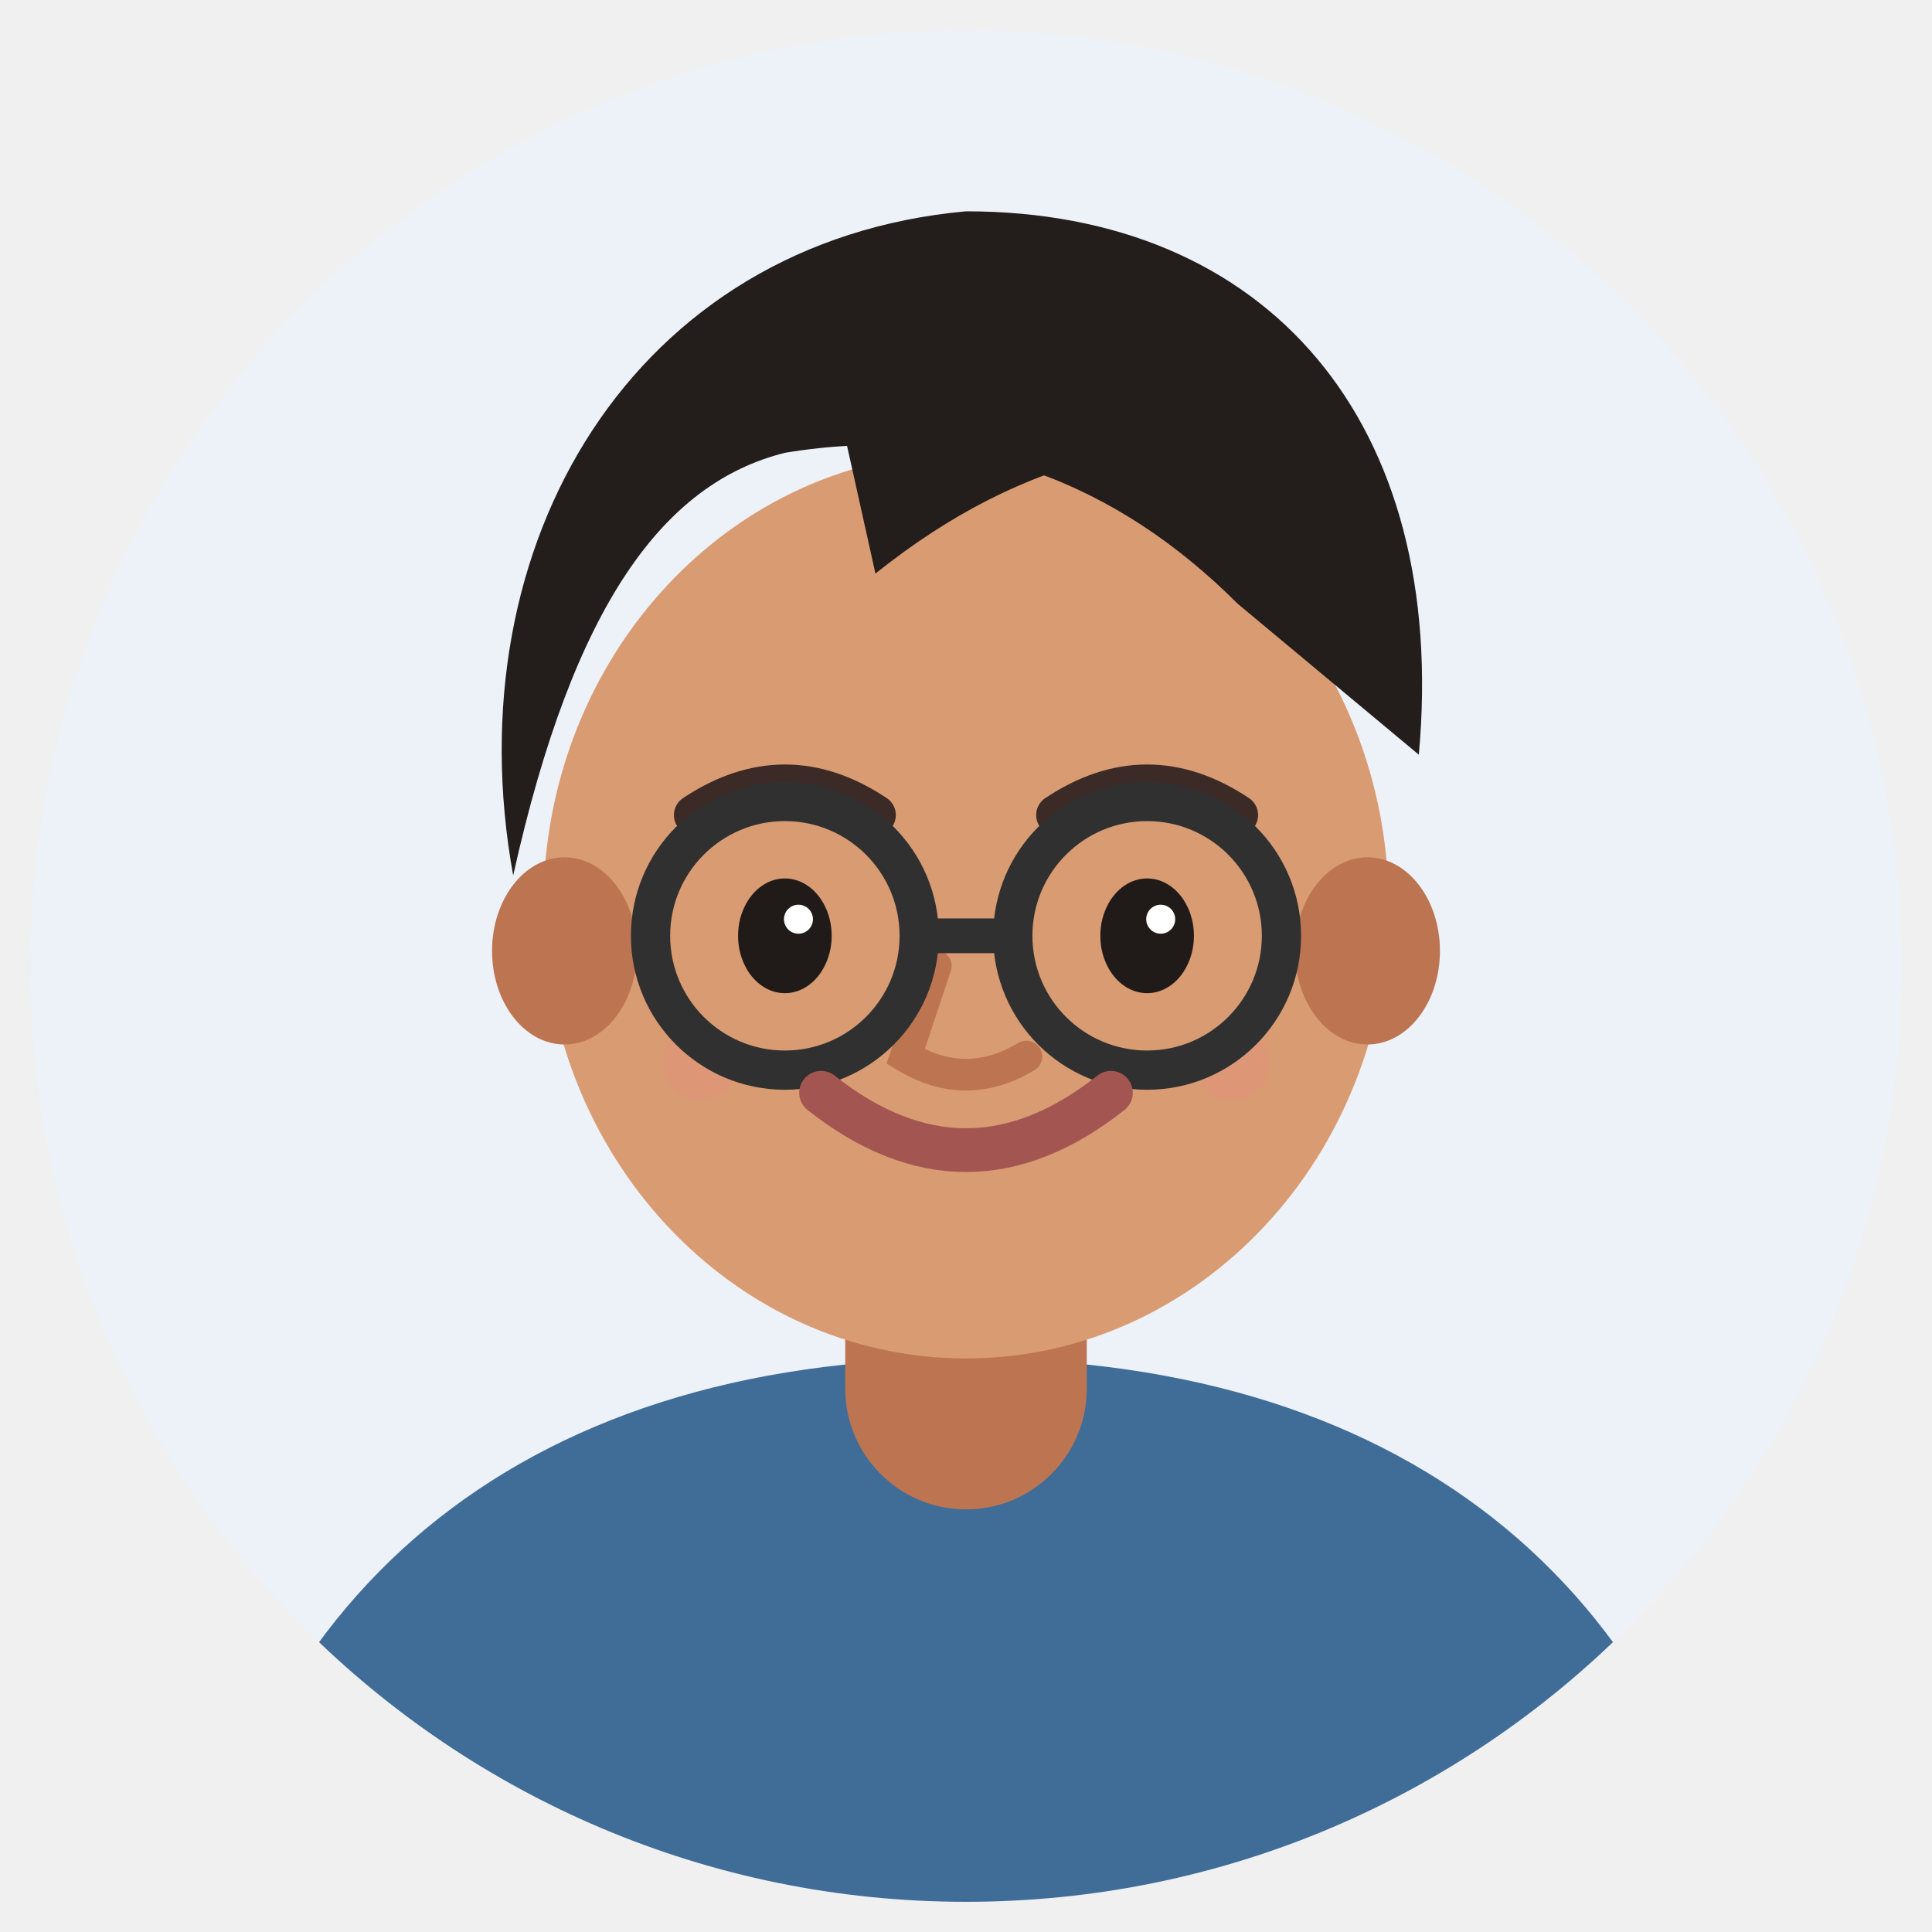
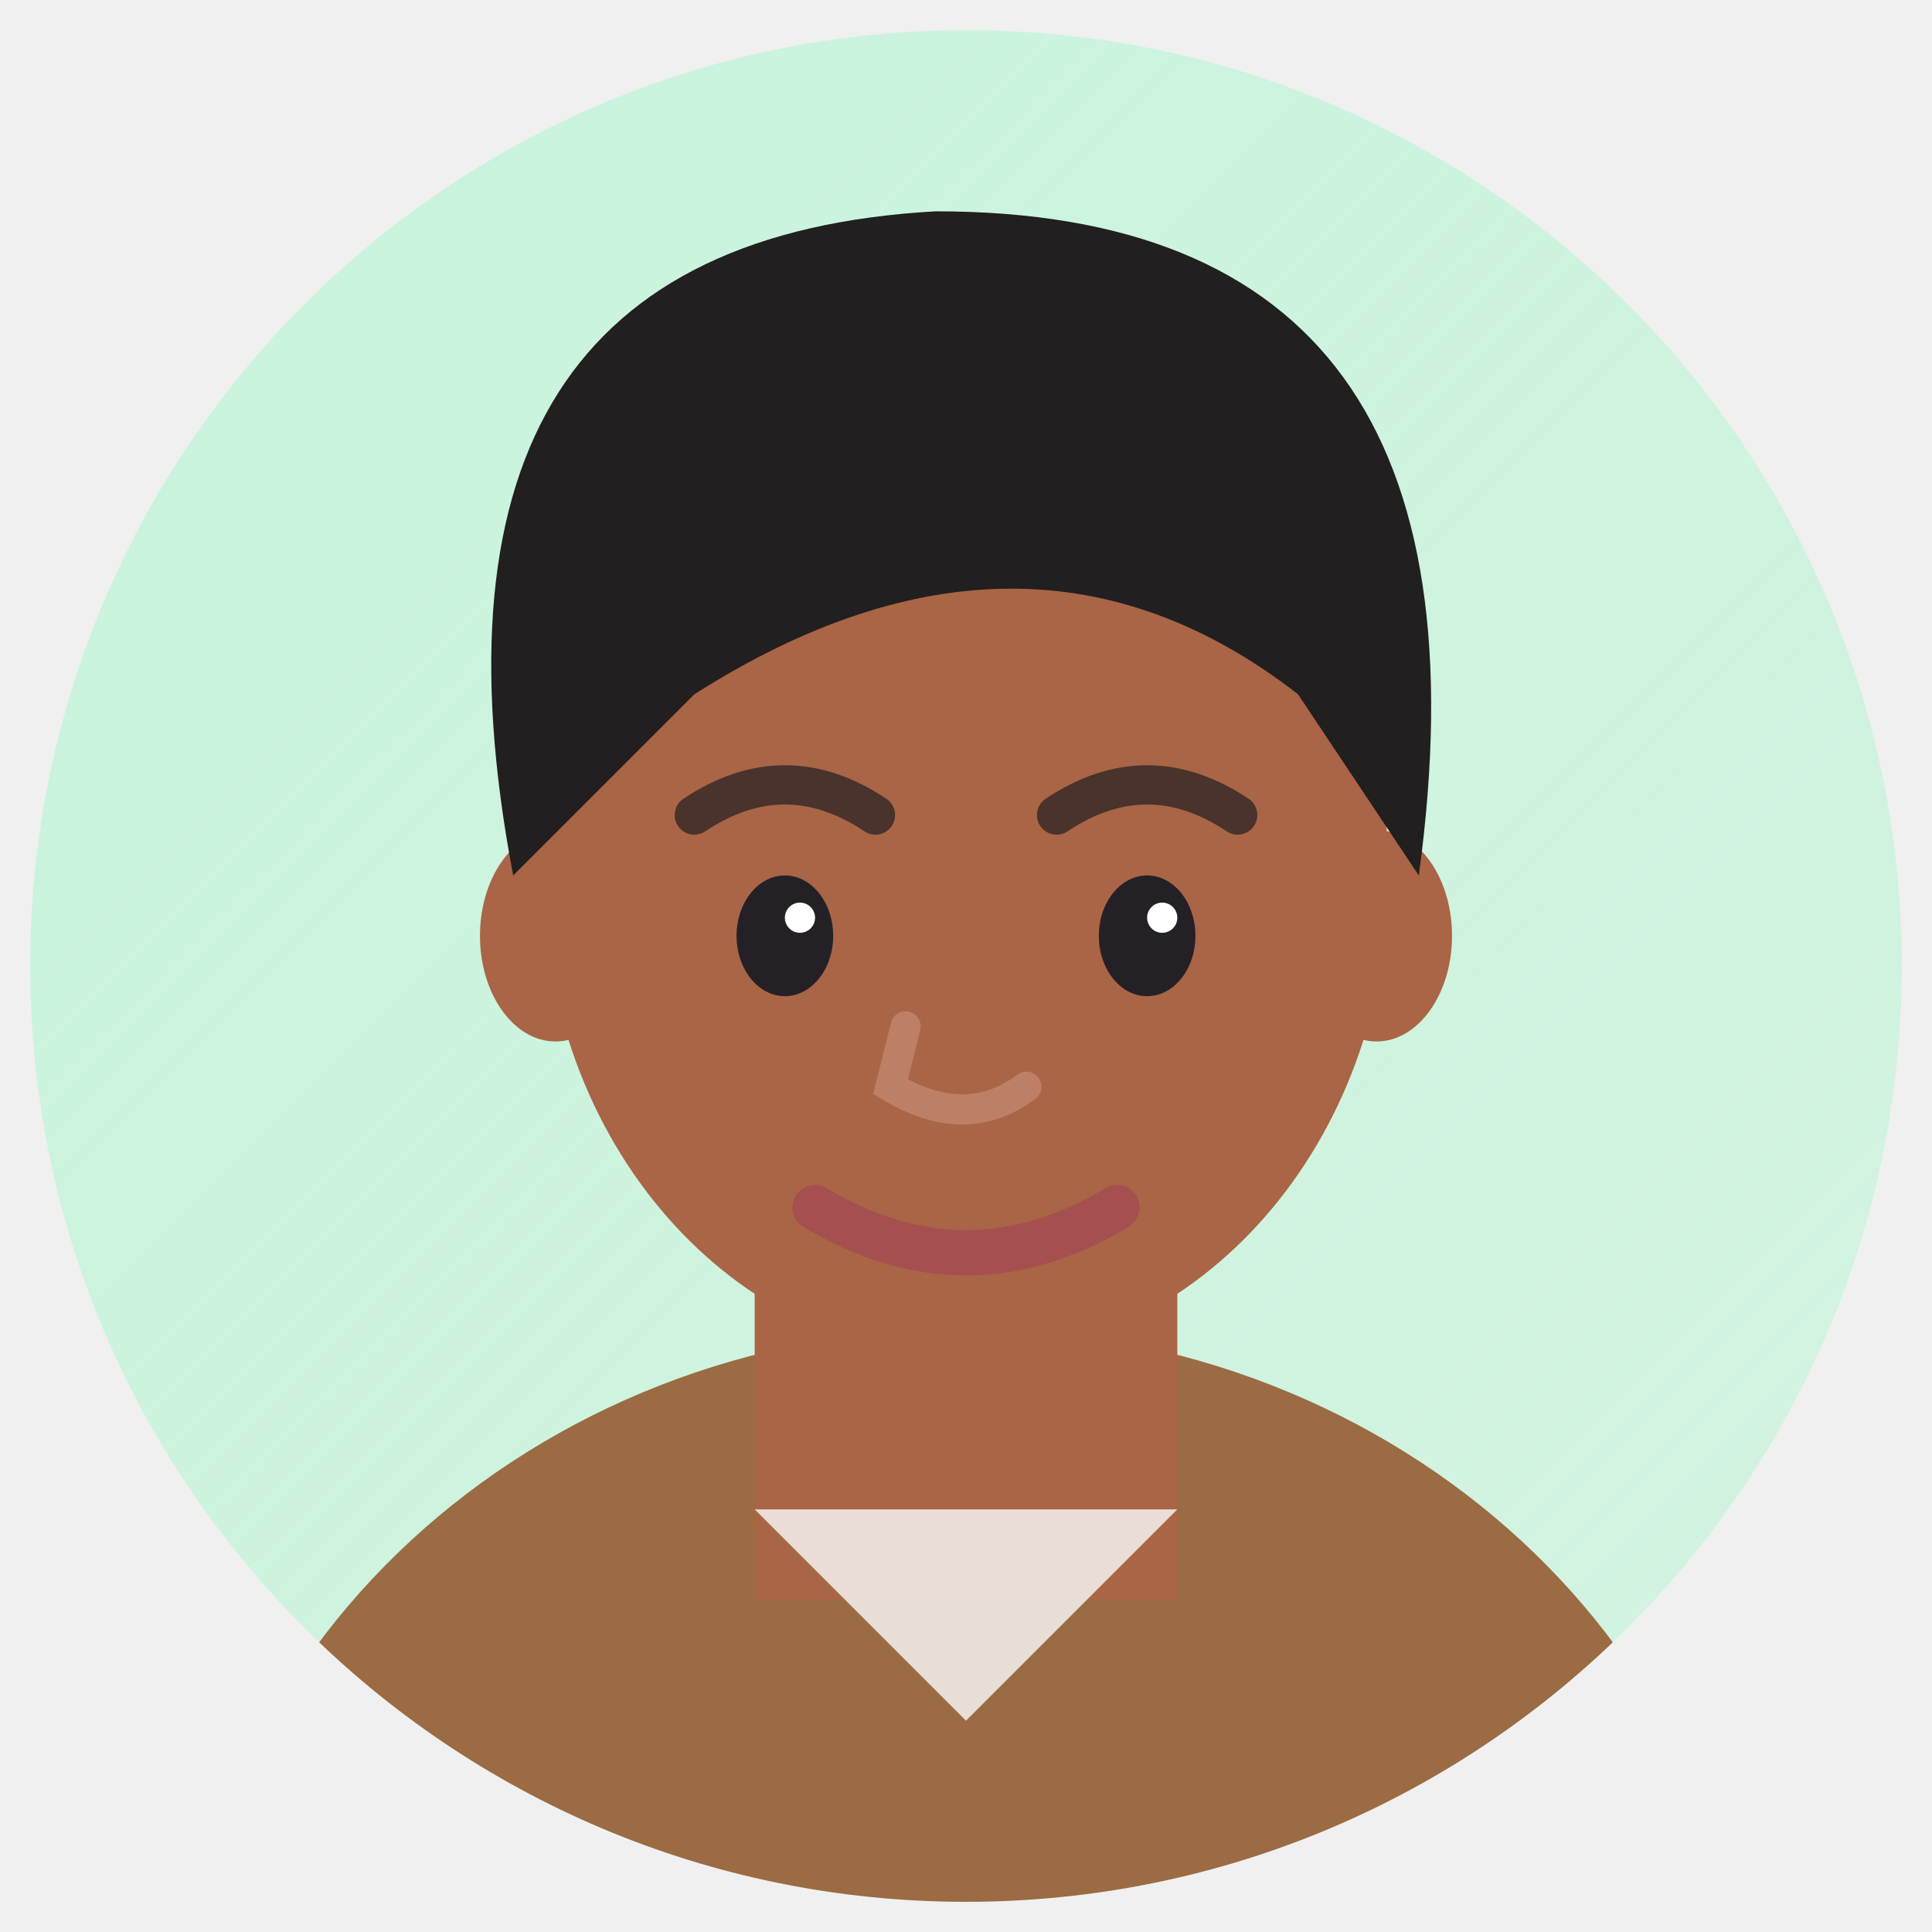
<svg xmlns="http://www.w3.org/2000/svg" width="64" height="64" viewBox="0 0 64 64">
  <defs>
-     <clipPath id="clip">
+     <clipPath id="c">
      <circle cx="32" cy="32" r="31" />
    </clipPath>
+     <linearGradient id="bg" x1="0" y1="0" x2="1" y2="1">
+       <stop stop-color="#c8f4dc" />
+       <stop offset="1" stop-color="#c8f4dc" stop-opacity=".72" />
+     </linearGradient>
  </defs>
-   <circle cx="32" cy="32" r="31" fill="#edf1f8" />
-   <g clip-path="url(#clip)">
-     <path d="M6 66C8 53 17 45 32 45S56 53 58 66Z" fill="#3f6d98" />
-     <rect x="28" y="39" width="8" height="11" rx="4" fill="#bd7551" />
-     <ellipse cx="32" cy="30" rx="14" ry="15" fill="#d99b72" />
-     <ellipse cx="18.7" cy="31.5" rx="2.4" ry="3.1" fill="#bd7551" />
-     <ellipse cx="45.3" cy="31.5" rx="2.4" ry="3.1" fill="#bd7551" />
-     <path d="M17 29C15 18 21 8 32 7C42 7 48 14 47 25L41 20C37 16 32 14 26 15C22 16 19 20 17 29Z M27 10C34 7 41 9 45 15C39 14 34 15 29 19Z" fill="#231d1c" />
-     <path d="M23 27Q26 25 29 27M35 27Q38 25 41 27" fill="none" stroke="#3b2a25" stroke-width="1.35" stroke-linecap="round" />
-     <ellipse cx="26" cy="31" rx="1.55" ry="1.9" fill="#201b19" />
-     <ellipse cx="38" cy="31" rx="1.55" ry="1.9" fill="#201b19" />
-     <circle cx="26.45" cy="30.45" r=".48" fill="#fff" />
-     <circle cx="38.45" cy="30.45" r=".48" fill="#fff" />
-     <path d="M31 32L30 35Q32 36.2 34 35" fill="none" stroke="#bd7551" stroke-width="1.05" stroke-linecap="round" />
-     <circle cx="23.2" cy="35.2" r="1.25" fill="#ee8a83" opacity=".23" />
-     <circle cx="40.8" cy="35.2" r="1.25" fill="#ee8a83" opacity=".23" />
-     <circle cx="26" cy="31" r="4.45" fill="none" stroke="#303030" stroke-width="1.3" />
-     <circle cx="38" cy="31" r="4.45" fill="none" stroke="#303030" stroke-width="1.3" />
-     <path d="M30.35 31H33.65" stroke="#303030" stroke-width="1.15" />
-     <path d="M27.2 36.2Q32 40 36.8 36.2" fill="none" stroke="#a35651" stroke-width="1.45" stroke-linecap="round" />
+   <circle cx="32" cy="32" r="31" fill="url(#bg)" />
+   <g clip-path="url(#c)">
+     <ellipse cx="32" cy="68" rx="26" ry="24" fill="#9b6b43" />
+     <path d="M25 42H39V53H25Z" fill="#a96545" />
+     <ellipse cx="32" cy="29" rx="14" ry="16" fill="#a96545" />
+     <ellipse cx="18.4" cy="31" rx="2.5" ry="3.5" fill="#a96545" />
+     <ellipse cx="45.6" cy="31" rx="2.5" ry="3.5" fill="#a96545" />
+     <path d="M17 29Q13 8 31 7Q50 7 47 29L43 23Q34 16 23 23Z" fill="#211f20" />
+     <path d="M23 27Q26 25 29 27M35 27Q38 25 41 27" stroke="#49332c" stroke-width="1.3" stroke-linecap="round" fill="none" />
+     <ellipse cx="26" cy="31" rx="1.6" ry="2" fill="#242126" />
+     <ellipse cx="38" cy="31" rx="1.6" ry="2" fill="#242126" />
+     <circle cx="26.5" cy="30.4" r=".5" fill="#fff" />
+     <circle cx="38.5" cy="30.4" r=".5" fill="#fff" />
+     <path d="M30 34L29.5 36Q32 37.5 34 36" stroke="#bd8066" stroke-width="1" fill="none" stroke-linecap="round" />
+     <path d="M27 40Q32 43 37 40" stroke="#a64f50" stroke-width="1.5" fill="none" stroke-linecap="round" />
+     <path d="M25 50L32 57L39 50" fill="#f4f2ef" opacity=".85" />
  </g>
</svg>
